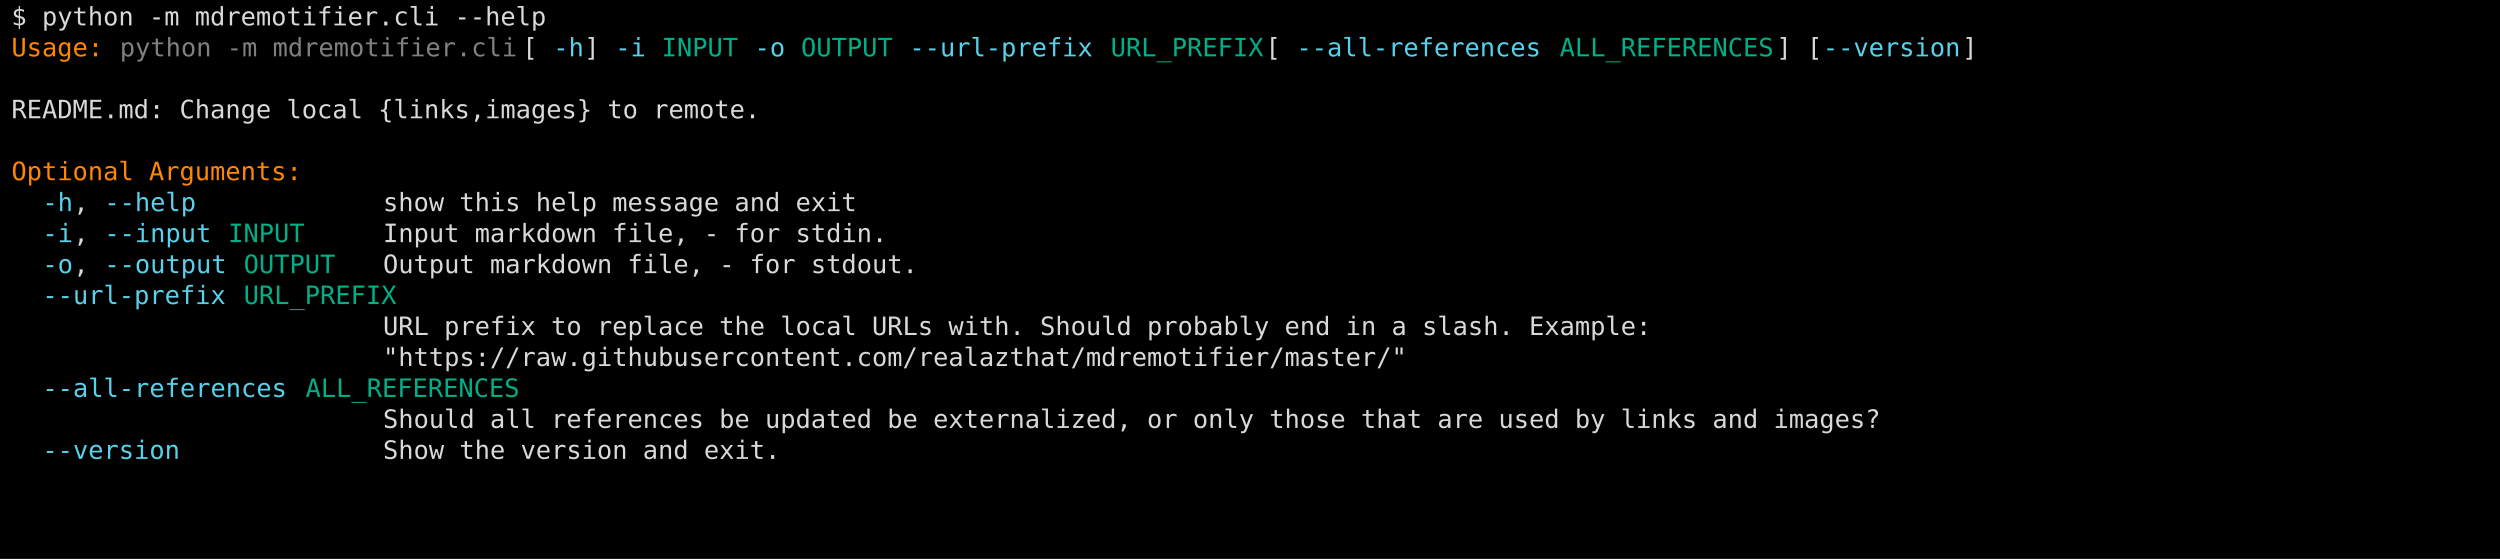
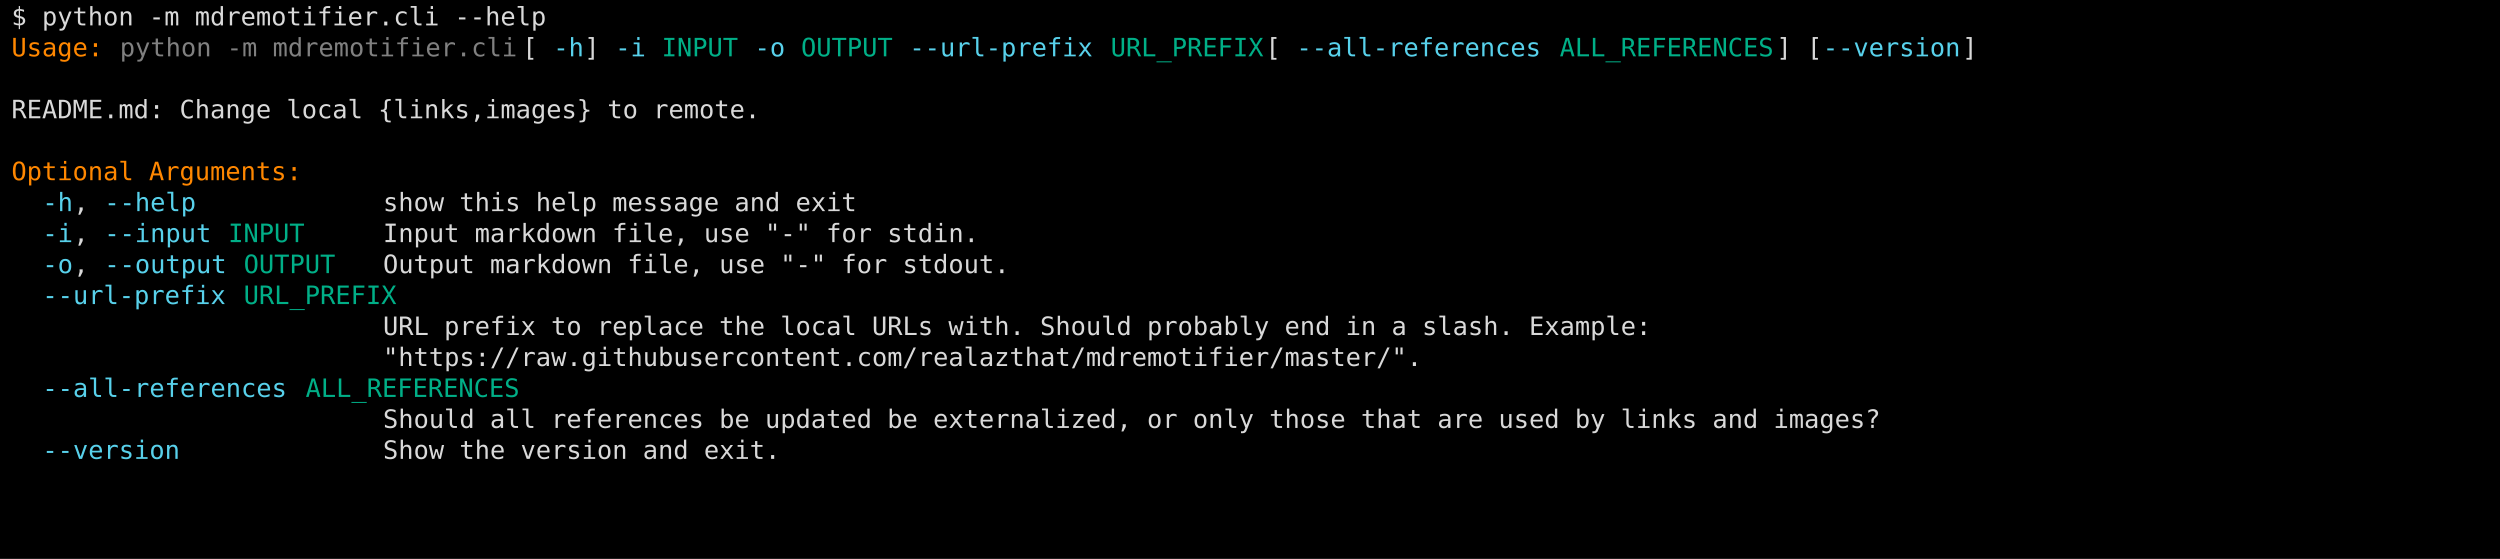
<svg xmlns="http://www.w3.org/2000/svg" class="rich-terminal" viewBox="0 0 1970 440.4">
  <rect width="100%" height="100%" fill="black" />
  <style>
@font-face {
font-family: "Fira Code";
src: local("FiraCode-Regular"),
url("https://cdnjs.cloudflare.com/ajax/libs/firacode/6.2.0/woff2/FiraCode-Regular.woff2") format("woff2"),
url("https://cdnjs.cloudflare.com/ajax/libs/firacode/6.2.0/woff/FiraCode-Regular.woff") format("woff");
font-style: normal;
font-weight: 400;
}
@font-face {
font-family: "Fira Code";
src: local("FiraCode-Bold"),
url("https://cdnjs.cloudflare.com/ajax/libs/firacode/6.2.0/woff2/FiraCode-Bold.woff2") format("woff2"),
url("https://cdnjs.cloudflare.com/ajax/libs/firacode/6.2.0/woff/FiraCode-Bold.woff") format("woff");
font-style: bold;
font-weight: 700;
}
- .terminal-1209606577-matrix {
+ .terminal-4030735681-matrix {
font-family: Fira Code, monospace;
font-size: 20px;
line-height: 24.4px;
font-variant-east-asian: full-width;
}
- .terminal-1209606577-title {
+ .terminal-4030735681-title {
font-size: 18px;
font-weight: bold;
font-family: arial;
}
- .terminal-1209606577-r1 { fill: #d9d9d9 }
- .terminal-1209606577-r2 { fill: #ff8700 }
- .terminal-1209606577-r3 { fill: #808080 }
- .terminal-1209606577-r4 { fill: #58d1eb }
- .terminal-1209606577-r5 { fill: #00af87 }
+ .terminal-4030735681-r1 { fill: #d9d9d9 }
+ .terminal-4030735681-r2 { fill: #ff8700 }
+ .terminal-4030735681-r3 { fill: #808080 }
+ .terminal-4030735681-r4 { fill: #58d1eb }
+ .terminal-4030735681-r5 { fill: #00af87 }
</style>
  <defs>
-     <clipPath id="terminal-1209606577-clip-terminal">
+     <clipPath id="terminal-4030735681-clip-terminal">
      <rect x="0" y="0" width="1951.0" height="389.4" />
    </clipPath>
-     <clipPath id="terminal-1209606577-line-0">
+     <clipPath id="terminal-4030735681-line-0">
      <rect x="0" y="1.5" width="1952" height="24.65" />
    </clipPath>
-     <clipPath id="terminal-1209606577-line-1">
+     <clipPath id="terminal-4030735681-line-1">
      <rect x="0" y="25.9" width="1952" height="24.65" />
    </clipPath>
-     <clipPath id="terminal-1209606577-line-2">
+     <clipPath id="terminal-4030735681-line-2">
      <rect x="0" y="50.3" width="1952" height="24.65" />
    </clipPath>
-     <clipPath id="terminal-1209606577-line-3">
+     <clipPath id="terminal-4030735681-line-3">
      <rect x="0" y="74.7" width="1952" height="24.65" />
    </clipPath>
-     <clipPath id="terminal-1209606577-line-4">
+     <clipPath id="terminal-4030735681-line-4">
      <rect x="0" y="99.1" width="1952" height="24.65" />
    </clipPath>
-     <clipPath id="terminal-1209606577-line-5">
+     <clipPath id="terminal-4030735681-line-5">
      <rect x="0" y="123.5" width="1952" height="24.65" />
    </clipPath>
-     <clipPath id="terminal-1209606577-line-6">
+     <clipPath id="terminal-4030735681-line-6">
      <rect x="0" y="147.9" width="1952" height="24.65" />
    </clipPath>
-     <clipPath id="terminal-1209606577-line-7">
+     <clipPath id="terminal-4030735681-line-7">
      <rect x="0" y="172.3" width="1952" height="24.65" />
    </clipPath>
-     <clipPath id="terminal-1209606577-line-8">
+     <clipPath id="terminal-4030735681-line-8">
      <rect x="0" y="196.7" width="1952" height="24.65" />
    </clipPath>
-     <clipPath id="terminal-1209606577-line-9">
+     <clipPath id="terminal-4030735681-line-9">
      <rect x="0" y="221.1" width="1952" height="24.65" />
    </clipPath>
-     <clipPath id="terminal-1209606577-line-10">
+     <clipPath id="terminal-4030735681-line-10">
      <rect x="0" y="245.5" width="1952" height="24.65" />
    </clipPath>
-     <clipPath id="terminal-1209606577-line-11">
+     <clipPath id="terminal-4030735681-line-11">
      <rect x="0" y="269.9" width="1952" height="24.65" />
    </clipPath>
-     <clipPath id="terminal-1209606577-line-12">
+     <clipPath id="terminal-4030735681-line-12">
      <rect x="0" y="294.3" width="1952" height="24.65" />
    </clipPath>
-     <clipPath id="terminal-1209606577-line-13">
+     <clipPath id="terminal-4030735681-line-13">
      <rect x="0" y="318.7" width="1952" height="24.65" />
    </clipPath>
-     <clipPath id="terminal-1209606577-line-14">
+     <clipPath id="terminal-4030735681-line-14">
      <rect x="0" y="343.1" width="1952" height="24.65" />
    </clipPath>
  </defs>
  <g transform="translate(9, 0)">
-     <g class="terminal-1209606577-matrix">
-       <text class="terminal-1209606577-r1" x="0" y="20" textLength="427" clip-path="url(#terminal-1209606577-line-0)">$ python -m mdremotifier.cli --help</text>
-       <text class="terminal-1209606577-r1" x="1952" y="20" textLength="12.2" clip-path="url(#terminal-1209606577-line-0)">
+     <g class="terminal-4030735681-matrix">
+       <text class="terminal-4030735681-r1" x="0" y="20" textLength="427" clip-path="url(#terminal-4030735681-line-0)">$ python -m mdremotifier.cli --help</text>
+       <text class="terminal-4030735681-r1" x="1952" y="20" textLength="12.2" clip-path="url(#terminal-4030735681-line-0)">
</text>
-       <text class="terminal-1209606577-r2" x="0" y="44.4" textLength="73.2" clip-path="url(#terminal-1209606577-line-1)">Usage:</text>
-       <text class="terminal-1209606577-r3" x="85.4" y="44.4" textLength="317.2" clip-path="url(#terminal-1209606577-line-1)">python -m mdremotifier.cli</text>
-       <text class="terminal-1209606577-r1" x="402.6" y="44.4" textLength="24.4" clip-path="url(#terminal-1209606577-line-1)"> [</text>
-       <text class="terminal-1209606577-r4" x="427" y="44.4" textLength="24.4" clip-path="url(#terminal-1209606577-line-1)">-h</text>
-       <text class="terminal-1209606577-r1" x="451.4" y="44.4" textLength="24.4" clip-path="url(#terminal-1209606577-line-1)">] </text>
-       <text class="terminal-1209606577-r4" x="475.8" y="44.4" textLength="24.4" clip-path="url(#terminal-1209606577-line-1)">-i</text>
-       <text class="terminal-1209606577-r5" x="512.4" y="44.4" textLength="61" clip-path="url(#terminal-1209606577-line-1)">INPUT</text>
-       <text class="terminal-1209606577-r4" x="585.6" y="44.4" textLength="24.4" clip-path="url(#terminal-1209606577-line-1)">-o</text>
-       <text class="terminal-1209606577-r5" x="622.2" y="44.4" textLength="73.2" clip-path="url(#terminal-1209606577-line-1)">OUTPUT</text>
-       <text class="terminal-1209606577-r4" x="707.6" y="44.4" textLength="146.4" clip-path="url(#terminal-1209606577-line-1)">--url-prefix</text>
-       <text class="terminal-1209606577-r5" x="866.2" y="44.4" textLength="122" clip-path="url(#terminal-1209606577-line-1)">URL_PREFIX</text>
-       <text class="terminal-1209606577-r1" x="988.2" y="44.4" textLength="24.4" clip-path="url(#terminal-1209606577-line-1)"> [</text>
-       <text class="terminal-1209606577-r4" x="1012.6" y="44.4" textLength="195.2" clip-path="url(#terminal-1209606577-line-1)">--all-references</text>
-       <text class="terminal-1209606577-r5" x="1220" y="44.4" textLength="170.8" clip-path="url(#terminal-1209606577-line-1)">ALL_REFERENCES</text>
-       <text class="terminal-1209606577-r1" x="1390.8" y="44.4" textLength="36.6" clip-path="url(#terminal-1209606577-line-1)">] [</text>
-       <text class="terminal-1209606577-r4" x="1427.4" y="44.4" textLength="109.8" clip-path="url(#terminal-1209606577-line-1)">--version</text>
-       <text class="terminal-1209606577-r1" x="1537.2" y="44.4" textLength="12.2" clip-path="url(#terminal-1209606577-line-1)">]</text>
-       <text class="terminal-1209606577-r1" x="1952" y="44.4" textLength="12.2" clip-path="url(#terminal-1209606577-line-1)">
+       <text class="terminal-4030735681-r2" x="0" y="44.4" textLength="73.2" clip-path="url(#terminal-4030735681-line-1)">Usage:</text>
+       <text class="terminal-4030735681-r3" x="85.4" y="44.4" textLength="317.2" clip-path="url(#terminal-4030735681-line-1)">python -m mdremotifier.cli</text>
+       <text class="terminal-4030735681-r1" x="402.6" y="44.4" textLength="24.4" clip-path="url(#terminal-4030735681-line-1)"> [</text>
+       <text class="terminal-4030735681-r4" x="427" y="44.4" textLength="24.4" clip-path="url(#terminal-4030735681-line-1)">-h</text>
+       <text class="terminal-4030735681-r1" x="451.4" y="44.4" textLength="24.4" clip-path="url(#terminal-4030735681-line-1)">] </text>
+       <text class="terminal-4030735681-r4" x="475.8" y="44.4" textLength="24.4" clip-path="url(#terminal-4030735681-line-1)">-i</text>
+       <text class="terminal-4030735681-r5" x="512.4" y="44.4" textLength="61" clip-path="url(#terminal-4030735681-line-1)">INPUT</text>
+       <text class="terminal-4030735681-r4" x="585.6" y="44.4" textLength="24.4" clip-path="url(#terminal-4030735681-line-1)">-o</text>
+       <text class="terminal-4030735681-r5" x="622.2" y="44.4" textLength="73.2" clip-path="url(#terminal-4030735681-line-1)">OUTPUT</text>
+       <text class="terminal-4030735681-r4" x="707.6" y="44.4" textLength="146.4" clip-path="url(#terminal-4030735681-line-1)">--url-prefix</text>
+       <text class="terminal-4030735681-r5" x="866.2" y="44.4" textLength="122" clip-path="url(#terminal-4030735681-line-1)">URL_PREFIX</text>
+       <text class="terminal-4030735681-r1" x="988.2" y="44.4" textLength="24.4" clip-path="url(#terminal-4030735681-line-1)"> [</text>
+       <text class="terminal-4030735681-r4" x="1012.6" y="44.4" textLength="195.2" clip-path="url(#terminal-4030735681-line-1)">--all-references</text>
+       <text class="terminal-4030735681-r5" x="1220" y="44.4" textLength="170.8" clip-path="url(#terminal-4030735681-line-1)">ALL_REFERENCES</text>
+       <text class="terminal-4030735681-r1" x="1390.8" y="44.4" textLength="36.6" clip-path="url(#terminal-4030735681-line-1)">] [</text>
+       <text class="terminal-4030735681-r4" x="1427.4" y="44.4" textLength="109.8" clip-path="url(#terminal-4030735681-line-1)">--version</text>
+       <text class="terminal-4030735681-r1" x="1537.2" y="44.4" textLength="12.2" clip-path="url(#terminal-4030735681-line-1)">]</text>
+       <text class="terminal-4030735681-r1" x="1952" y="44.4" textLength="12.2" clip-path="url(#terminal-4030735681-line-1)">
</text>
-       <text class="terminal-1209606577-r1" x="1952" y="68.8" textLength="12.2" clip-path="url(#terminal-1209606577-line-2)">
+       <text class="terminal-4030735681-r1" x="1952" y="68.8" textLength="12.2" clip-path="url(#terminal-4030735681-line-2)">
</text>
-       <text class="terminal-1209606577-r1" x="0" y="93.2" textLength="597.8" clip-path="url(#terminal-1209606577-line-3)">README.md: Change local {links,images} to remote.</text>
-       <text class="terminal-1209606577-r1" x="1952" y="93.2" textLength="12.2" clip-path="url(#terminal-1209606577-line-3)">
+       <text class="terminal-4030735681-r1" x="0" y="93.2" textLength="597.8" clip-path="url(#terminal-4030735681-line-3)">README.md: Change local {links,images} to remote.</text>
+       <text class="terminal-4030735681-r1" x="1952" y="93.2" textLength="12.2" clip-path="url(#terminal-4030735681-line-3)">
</text>
-       <text class="terminal-1209606577-r1" x="1952" y="117.6" textLength="12.2" clip-path="url(#terminal-1209606577-line-4)">
+       <text class="terminal-4030735681-r1" x="1952" y="117.6" textLength="12.2" clip-path="url(#terminal-4030735681-line-4)">
</text>
-       <text class="terminal-1209606577-r2" x="0" y="142" textLength="231.8" clip-path="url(#terminal-1209606577-line-5)">Optional Arguments:</text>
-       <text class="terminal-1209606577-r1" x="1952" y="142" textLength="12.2" clip-path="url(#terminal-1209606577-line-5)">
+       <text class="terminal-4030735681-r2" x="0" y="142" textLength="231.8" clip-path="url(#terminal-4030735681-line-5)">Optional Arguments:</text>
+       <text class="terminal-4030735681-r1" x="1952" y="142" textLength="12.2" clip-path="url(#terminal-4030735681-line-5)">
</text>
-       <text class="terminal-1209606577-r4" x="24.4" y="166.4" textLength="24.4" clip-path="url(#terminal-1209606577-line-6)">-h</text>
-       <text class="terminal-1209606577-r1" x="48.8" y="166.4" textLength="24.4" clip-path="url(#terminal-1209606577-line-6)">, </text>
-       <text class="terminal-1209606577-r4" x="73.2" y="166.4" textLength="73.2" clip-path="url(#terminal-1209606577-line-6)">--help</text>
-       <text class="terminal-1209606577-r1" x="292.8" y="166.4" textLength="378.2" clip-path="url(#terminal-1209606577-line-6)">show this help message and exit</text>
-       <text class="terminal-1209606577-r1" x="1952" y="166.4" textLength="12.2" clip-path="url(#terminal-1209606577-line-6)">
+       <text class="terminal-4030735681-r4" x="24.4" y="166.4" textLength="24.4" clip-path="url(#terminal-4030735681-line-6)">-h</text>
+       <text class="terminal-4030735681-r1" x="48.8" y="166.4" textLength="24.4" clip-path="url(#terminal-4030735681-line-6)">, </text>
+       <text class="terminal-4030735681-r4" x="73.2" y="166.4" textLength="73.2" clip-path="url(#terminal-4030735681-line-6)">--help</text>
+       <text class="terminal-4030735681-r1" x="292.8" y="166.4" textLength="378.2" clip-path="url(#terminal-4030735681-line-6)">show this help message and exit</text>
+       <text class="terminal-4030735681-r1" x="1952" y="166.4" textLength="12.2" clip-path="url(#terminal-4030735681-line-6)">
</text>
-       <text class="terminal-1209606577-r4" x="24.4" y="190.8" textLength="24.4" clip-path="url(#terminal-1209606577-line-7)">-i</text>
-       <text class="terminal-1209606577-r1" x="48.8" y="190.8" textLength="24.4" clip-path="url(#terminal-1209606577-line-7)">, </text>
-       <text class="terminal-1209606577-r4" x="73.2" y="190.8" textLength="85.4" clip-path="url(#terminal-1209606577-line-7)">--input</text>
-       <text class="terminal-1209606577-r5" x="170.8" y="190.8" textLength="61" clip-path="url(#terminal-1209606577-line-7)">INPUT</text>
-       <text class="terminal-1209606577-r1" x="292.8" y="190.8" textLength="402.6" clip-path="url(#terminal-1209606577-line-7)">Input markdown file, - for stdin.</text>
-       <text class="terminal-1209606577-r1" x="1952" y="190.8" textLength="12.2" clip-path="url(#terminal-1209606577-line-7)">
+       <text class="terminal-4030735681-r4" x="24.4" y="190.8" textLength="24.4" clip-path="url(#terminal-4030735681-line-7)">-i</text>
+       <text class="terminal-4030735681-r1" x="48.8" y="190.8" textLength="24.4" clip-path="url(#terminal-4030735681-line-7)">, </text>
+       <text class="terminal-4030735681-r4" x="73.2" y="190.8" textLength="85.4" clip-path="url(#terminal-4030735681-line-7)">--input</text>
+       <text class="terminal-4030735681-r5" x="170.8" y="190.8" textLength="61" clip-path="url(#terminal-4030735681-line-7)">INPUT</text>
+       <text class="terminal-4030735681-r1" x="292.8" y="190.8" textLength="475.8" clip-path="url(#terminal-4030735681-line-7)">Input markdown file, use "-" for stdin.</text>
+       <text class="terminal-4030735681-r1" x="1952" y="190.8" textLength="12.2" clip-path="url(#terminal-4030735681-line-7)">
</text>
-       <text class="terminal-1209606577-r4" x="24.4" y="215.2" textLength="24.4" clip-path="url(#terminal-1209606577-line-8)">-o</text>
-       <text class="terminal-1209606577-r1" x="48.8" y="215.2" textLength="24.4" clip-path="url(#terminal-1209606577-line-8)">, </text>
-       <text class="terminal-1209606577-r4" x="73.2" y="215.2" textLength="97.6" clip-path="url(#terminal-1209606577-line-8)">--output</text>
-       <text class="terminal-1209606577-r5" x="183" y="215.2" textLength="73.2" clip-path="url(#terminal-1209606577-line-8)">OUTPUT</text>
-       <text class="terminal-1209606577-r1" x="292.8" y="215.2" textLength="427" clip-path="url(#terminal-1209606577-line-8)">Output markdown file, - for stdout.</text>
-       <text class="terminal-1209606577-r1" x="1952" y="215.2" textLength="12.2" clip-path="url(#terminal-1209606577-line-8)">
+       <text class="terminal-4030735681-r4" x="24.4" y="215.2" textLength="24.4" clip-path="url(#terminal-4030735681-line-8)">-o</text>
+       <text class="terminal-4030735681-r1" x="48.8" y="215.2" textLength="24.4" clip-path="url(#terminal-4030735681-line-8)">, </text>
+       <text class="terminal-4030735681-r4" x="73.2" y="215.2" textLength="97.6" clip-path="url(#terminal-4030735681-line-8)">--output</text>
+       <text class="terminal-4030735681-r5" x="183" y="215.2" textLength="73.2" clip-path="url(#terminal-4030735681-line-8)">OUTPUT</text>
+       <text class="terminal-4030735681-r1" x="292.8" y="215.2" textLength="500.2" clip-path="url(#terminal-4030735681-line-8)">Output markdown file, use "-" for stdout.</text>
+       <text class="terminal-4030735681-r1" x="1952" y="215.2" textLength="12.2" clip-path="url(#terminal-4030735681-line-8)">
</text>
-       <text class="terminal-1209606577-r4" x="24.4" y="239.6" textLength="146.4" clip-path="url(#terminal-1209606577-line-9)">--url-prefix</text>
-       <text class="terminal-1209606577-r5" x="183" y="239.6" textLength="122" clip-path="url(#terminal-1209606577-line-9)">URL_PREFIX</text>
-       <text class="terminal-1209606577-r1" x="1952" y="239.6" textLength="12.2" clip-path="url(#terminal-1209606577-line-9)">
+       <text class="terminal-4030735681-r4" x="24.4" y="239.6" textLength="146.4" clip-path="url(#terminal-4030735681-line-9)">--url-prefix</text>
+       <text class="terminal-4030735681-r5" x="183" y="239.6" textLength="122" clip-path="url(#terminal-4030735681-line-9)">URL_PREFIX</text>
+       <text class="terminal-4030735681-r1" x="1952" y="239.6" textLength="12.2" clip-path="url(#terminal-4030735681-line-9)">
</text>
-       <text class="terminal-1209606577-r1" x="292.8" y="264" textLength="1012.6" clip-path="url(#terminal-1209606577-line-10)">URL prefix to replace the local URLs with. Should probably end in a slash. Example:</text>
-       <text class="terminal-1209606577-r1" x="1952" y="264" textLength="12.2" clip-path="url(#terminal-1209606577-line-10)">
+       <text class="terminal-4030735681-r1" x="292.8" y="264" textLength="1012.6" clip-path="url(#terminal-4030735681-line-10)">URL prefix to replace the local URLs with. Should probably end in a slash. Example:</text>
+       <text class="terminal-4030735681-r1" x="1952" y="264" textLength="12.2" clip-path="url(#terminal-4030735681-line-10)">
</text>
-       <text class="terminal-1209606577-r1" x="292.8" y="288.4" textLength="817.4" clip-path="url(#terminal-1209606577-line-11)">"https://raw.githubusercontent.com/realazthat/mdremotifier/master/"</text>
-       <text class="terminal-1209606577-r1" x="1952" y="288.4" textLength="12.2" clip-path="url(#terminal-1209606577-line-11)">
+       <text class="terminal-4030735681-r1" x="292.8" y="288.4" textLength="829.6" clip-path="url(#terminal-4030735681-line-11)">"https://raw.githubusercontent.com/realazthat/mdremotifier/master/".</text>
+       <text class="terminal-4030735681-r1" x="1952" y="288.4" textLength="12.2" clip-path="url(#terminal-4030735681-line-11)">
</text>
-       <text class="terminal-1209606577-r4" x="24.4" y="312.8" textLength="195.2" clip-path="url(#terminal-1209606577-line-12)">--all-references</text>
-       <text class="terminal-1209606577-r5" x="231.8" y="312.8" textLength="170.8" clip-path="url(#terminal-1209606577-line-12)">ALL_REFERENCES</text>
-       <text class="terminal-1209606577-r1" x="1952" y="312.8" textLength="12.2" clip-path="url(#terminal-1209606577-line-12)">
+       <text class="terminal-4030735681-r4" x="24.4" y="312.8" textLength="195.2" clip-path="url(#terminal-4030735681-line-12)">--all-references</text>
+       <text class="terminal-4030735681-r5" x="231.8" y="312.8" textLength="170.8" clip-path="url(#terminal-4030735681-line-12)">ALL_REFERENCES</text>
+       <text class="terminal-4030735681-r1" x="1952" y="312.8" textLength="12.2" clip-path="url(#terminal-4030735681-line-12)">
</text>
-       <text class="terminal-1209606577-r1" x="292.8" y="337.2" textLength="1195.6" clip-path="url(#terminal-1209606577-line-13)">Should all references be updated be externalized, or only those that are used by links and images?</text>
-       <text class="terminal-1209606577-r1" x="1952" y="337.2" textLength="12.2" clip-path="url(#terminal-1209606577-line-13)">
+       <text class="terminal-4030735681-r1" x="292.8" y="337.2" textLength="1195.6" clip-path="url(#terminal-4030735681-line-13)">Should all references be updated be externalized, or only those that are used by links and images?</text>
+       <text class="terminal-4030735681-r1" x="1952" y="337.2" textLength="12.2" clip-path="url(#terminal-4030735681-line-13)">
</text>
-       <text class="terminal-1209606577-r4" x="24.4" y="361.6" textLength="109.8" clip-path="url(#terminal-1209606577-line-14)">--version</text>
-       <text class="terminal-1209606577-r1" x="292.8" y="361.6" textLength="317.2" clip-path="url(#terminal-1209606577-line-14)">Show the version and exit.</text>
-       <text class="terminal-1209606577-r1" x="1952" y="361.6" textLength="12.2" clip-path="url(#terminal-1209606577-line-14)">
+       <text class="terminal-4030735681-r4" x="24.4" y="361.6" textLength="109.8" clip-path="url(#terminal-4030735681-line-14)">--version</text>
+       <text class="terminal-4030735681-r1" x="292.8" y="361.6" textLength="317.2" clip-path="url(#terminal-4030735681-line-14)">Show the version and exit.</text>
+       <text class="terminal-4030735681-r1" x="1952" y="361.6" textLength="12.2" clip-path="url(#terminal-4030735681-line-14)">
</text>
-       <text class="terminal-1209606577-r1" x="1952" y="386" textLength="12.2" clip-path="url(#terminal-1209606577-line-15)">
+       <text class="terminal-4030735681-r1" x="1952" y="386" textLength="12.2" clip-path="url(#terminal-4030735681-line-15)">
</text>
    </g>
  </g>
</svg>
